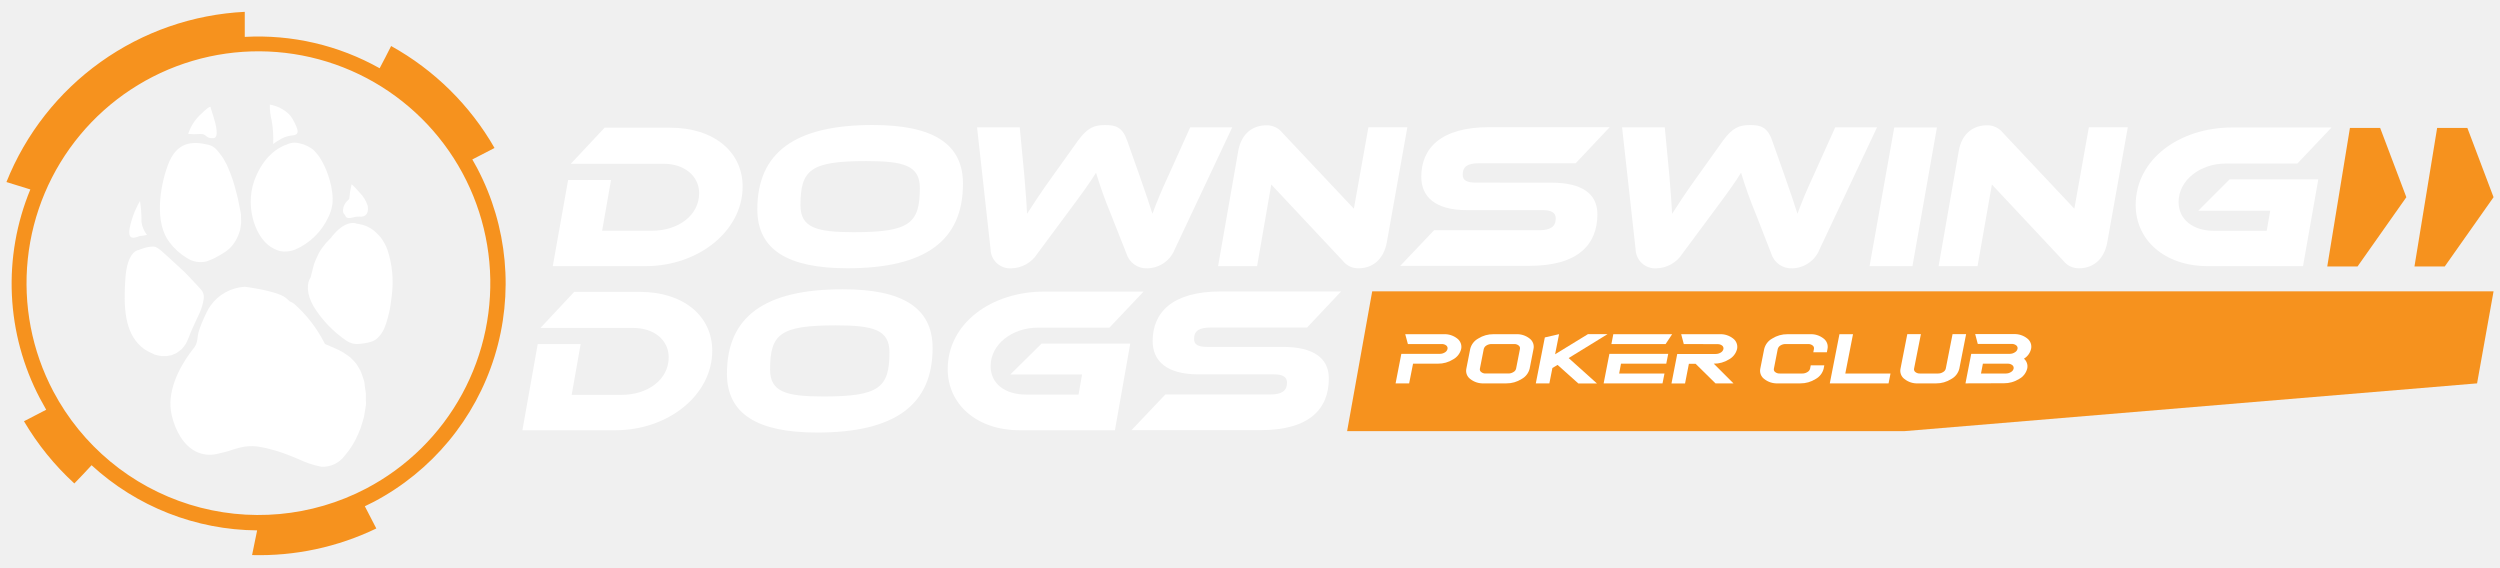
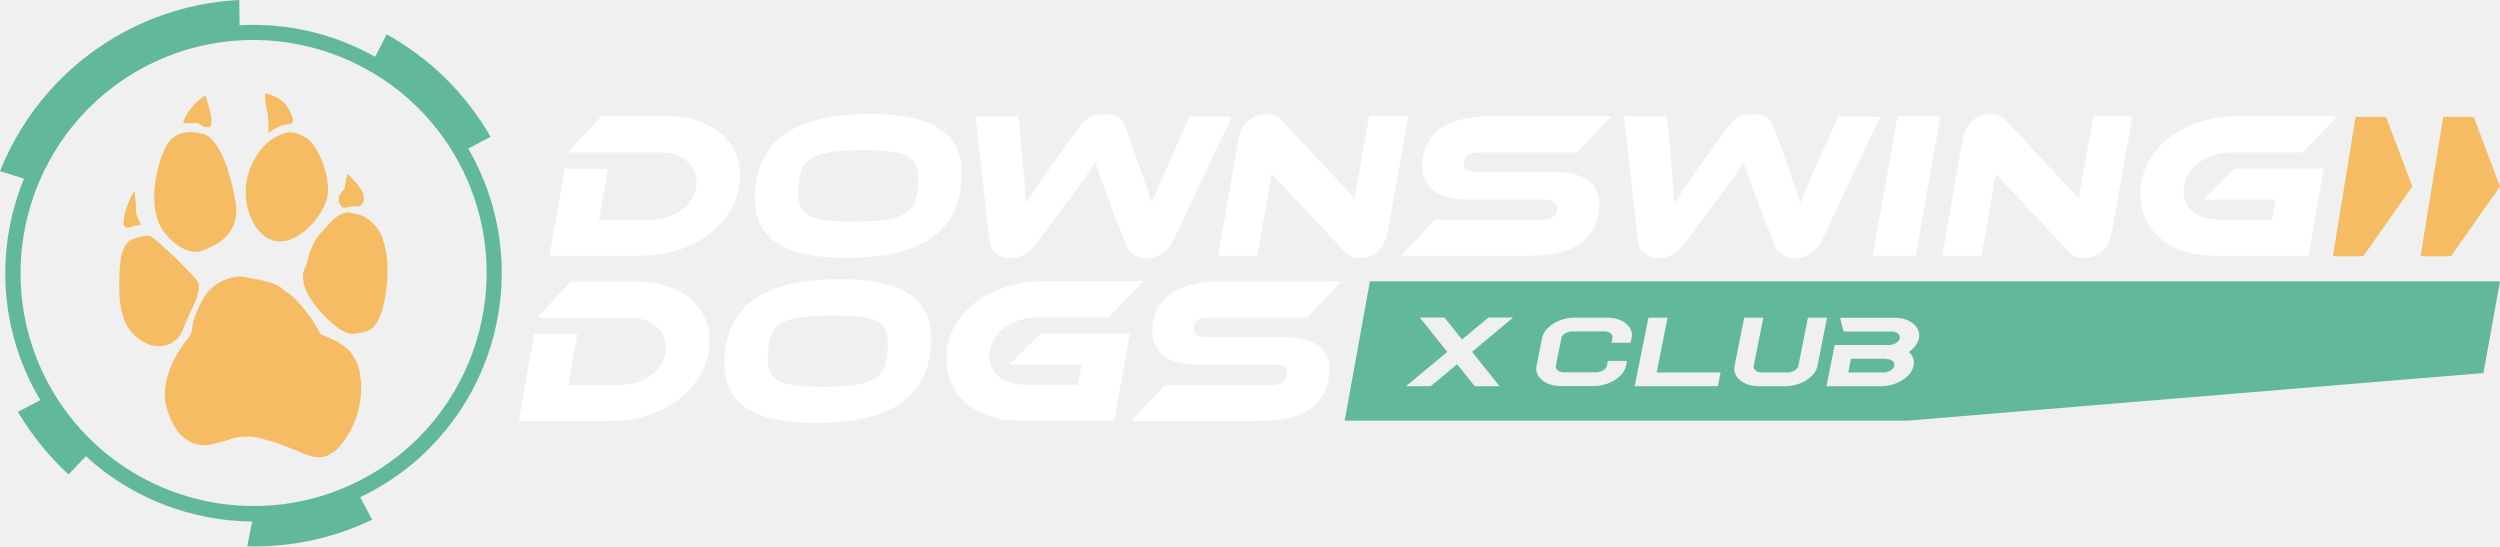
- <svg xmlns="http://www.w3.org/2000/svg" width="194" height="44" viewBox="0 0 194 44" fill="none">
-   <path d="M149.744 22.609H106.483L104.536 33.455H147.801L192.221 29.75L193.5 22.609H149.744Z" fill="#F6921E" />
-   <path d="M50.099 20.652H42.896L44.086 13.966H47.416L46.725 17.906H50.585C52.627 17.906 54.254 16.716 54.254 14.991C54.254 13.676 53.126 12.709 51.499 12.709H44.296L46.917 9.909H51.998C55.395 9.909 57.628 11.777 57.628 14.478C57.628 17.906 54.218 20.652 50.099 20.652Z" fill="white" />
-   <path d="M74.727 14.256C74.727 18.678 71.799 20.817 65.768 20.817C61.118 20.817 58.769 19.369 58.769 16.248C58.769 11.826 61.698 9.7 67.729 9.7C72.378 9.7 74.727 11.136 74.727 14.256ZM71.38 14.59C71.38 12.856 70.158 12.5 67.23 12.5C62.906 12.5 62.117 13.159 62.117 15.927C62.117 17.666 63.356 18.018 66.249 18.018C70.577 18.018 71.38 17.345 71.38 14.59Z" fill="white" />
-   <path d="M86.211 16.641C85.77 15.582 85.384 14.502 85.052 13.404C84.57 14.18 84.008 14.964 82.769 16.623L80.5 19.681C80.283 20.024 79.984 20.308 79.63 20.507C79.276 20.706 78.878 20.814 78.472 20.822C78.269 20.834 78.065 20.805 77.873 20.736C77.681 20.668 77.505 20.561 77.355 20.423C77.205 20.285 77.085 20.118 77.001 19.932C76.917 19.746 76.872 19.546 76.868 19.342L75.82 9.883H79.132L79.489 13.632C79.582 14.84 79.662 15.722 79.698 16.592C80.18 15.852 80.71 15.014 81.722 13.614L83.652 10.913C84.41 9.87 84.958 9.705 85.76 9.705C86.563 9.705 87.098 9.852 87.468 10.913L88.43 13.632C88.948 15.112 89.202 15.861 89.429 16.592C89.737 15.74 90.12 14.809 90.668 13.632L92.358 9.883H95.621L91.163 19.342C90.995 19.77 90.704 20.14 90.326 20.403C89.948 20.666 89.501 20.812 89.041 20.822C88.681 20.84 88.326 20.738 88.031 20.531C87.736 20.325 87.519 20.025 87.414 19.681L86.211 16.641Z" fill="white" />
-   <path d="M104.201 20.238L98.651 14.318L97.55 20.653H94.523L96.084 11.738C96.329 10.302 97.274 9.723 98.272 9.723C98.51 9.717 98.745 9.766 98.96 9.867C99.175 9.967 99.364 10.116 99.511 10.302L105.061 16.195L106.189 9.874H109.211L107.62 18.789C107.361 20.225 106.412 20.818 105.449 20.818C105.21 20.828 104.971 20.78 104.754 20.68C104.537 20.579 104.347 20.427 104.201 20.238Z" fill="white" />
-   <path d="M120.392 14.175C122.723 14.175 123.958 15.009 123.958 16.618C123.958 18.949 122.496 20.63 118.666 20.63H108.659L111.285 17.866H119.438C120.329 17.866 120.726 17.576 120.726 16.948C120.726 16.502 120.387 16.306 119.714 16.306H113.826C111.383 16.306 110.291 15.276 110.291 13.716C110.291 11.527 111.784 9.869 115.551 9.869H124.912L122.273 12.668H114.793C113.901 12.668 113.505 12.909 113.505 13.56C113.505 14.006 113.843 14.171 114.534 14.171L120.392 14.175Z" fill="white" />
-   <path d="M136.265 16.641C135.825 15.582 135.438 14.502 135.106 13.404C134.625 14.18 134.063 14.964 132.824 16.623L130.555 19.681C130.338 20.024 130.039 20.308 129.685 20.507C129.331 20.706 128.933 20.814 128.527 20.822C128.323 20.834 128.119 20.805 127.928 20.736C127.736 20.668 127.559 20.561 127.41 20.423C127.26 20.285 127.139 20.118 127.056 19.932C126.972 19.746 126.926 19.546 126.922 19.342L125.874 9.883H129.186L129.543 13.632C129.637 14.84 129.717 15.722 129.752 16.592C130.234 15.852 130.764 15.014 131.776 13.614L133.706 10.913C134.464 9.87 135.012 9.705 135.815 9.705C136.617 9.705 137.152 9.852 137.522 10.913L138.485 13.632C139.002 15.112 139.256 15.861 139.483 16.592C139.791 15.74 140.174 14.809 140.723 13.632L142.412 9.883H145.657L141.2 19.342C141.032 19.77 140.74 20.14 140.363 20.403C139.985 20.666 139.538 20.812 139.078 20.822C138.718 20.84 138.363 20.738 138.068 20.531C137.773 20.325 137.556 20.025 137.451 19.681L136.265 16.641Z" fill="white" />
-   <path d="M148.407 20.652H145.078L146.994 9.892H150.306L148.407 20.652Z" fill="white" />
-   <path d="M160.117 20.238L154.572 14.318L153.458 20.653H150.435L151.995 11.737C152.236 10.302 153.186 9.723 154.184 9.723C154.421 9.717 154.657 9.766 154.872 9.867C155.087 9.967 155.276 10.116 155.423 10.302L160.969 16.195L162.096 9.874H165.119L163.527 18.789C163.273 20.225 162.324 20.817 161.356 20.817C161.119 20.826 160.882 20.778 160.667 20.677C160.451 20.577 160.263 20.426 160.117 20.238Z" fill="white" />
-   <path d="M173.017 13.917H179.9L178.714 20.652H171.328C167.967 20.652 165.729 18.628 165.729 15.909C165.729 12.37 169.108 9.892 173.227 9.892H180.929L178.277 12.691H172.727C170.748 12.691 169.059 13.961 169.059 15.682C169.059 17.019 170.155 17.911 171.809 17.911H175.897L176.169 16.351H170.588L173.017 13.917Z" fill="white" />
-   <path d="M47.741 33.388H40.538L41.728 26.701H45.058L44.362 30.642H48.223C50.269 30.642 51.891 29.452 51.891 27.731C51.891 26.394 50.768 25.449 49.141 25.449H41.938L44.559 22.649H49.64C53.032 22.649 55.27 24.513 55.27 27.218C55.27 30.651 51.86 33.388 47.741 33.388Z" fill="white" />
-   <path d="M72.37 27C72.37 31.426 69.441 33.566 63.41 33.566C58.761 33.566 56.411 32.117 56.411 28.997C56.411 24.571 59.34 22.449 65.371 22.449C70.02 22.435 72.37 23.88 72.37 27ZM69.022 27.339C69.022 25.6 67.8 25.248 64.872 25.248C60.544 25.248 59.759 25.908 59.759 28.676C59.759 30.41 60.994 30.767 63.891 30.767C68.219 30.767 69.022 30.089 69.022 27.339Z" fill="white" />
-   <path d="M80.83 26.661H87.708L86.518 33.388H79.141C75.775 33.388 73.542 31.359 73.542 28.64C73.542 25.101 76.921 22.627 81.035 22.627H88.742L86.09 25.426H80.54C78.561 25.426 76.872 26.697 76.872 28.417C76.872 29.755 77.964 30.619 79.622 30.619H83.696L83.968 29.059H78.401L80.83 26.661Z" fill="white" />
-   <path d="M99.552 26.92C101.883 26.92 103.118 27.758 103.118 29.367C103.118 31.698 101.651 33.379 97.822 33.379H87.806L90.431 30.611H98.585C99.476 30.611 99.873 30.321 99.873 29.697C99.873 29.251 99.534 29.05 98.856 29.05H92.986C90.543 29.05 89.446 28.021 89.446 26.461C89.446 24.272 90.944 22.618 94.706 22.618H104.067L101.428 25.418H93.949C93.057 25.418 92.66 25.658 92.66 26.309C92.66 26.755 92.999 26.92 93.69 26.92H99.552Z" fill="white" />
-   <path d="M109.252 26.697L109.046 25.934H112.033C112.411 25.916 112.783 26.035 113.081 26.269C113.203 26.361 113.297 26.486 113.352 26.63C113.406 26.773 113.419 26.93 113.388 27.08C113.346 27.25 113.268 27.41 113.161 27.549C113.053 27.688 112.918 27.803 112.764 27.887C112.411 28.11 112.001 28.226 111.583 28.221H109.653L109.35 29.75H108.298L108.743 27.459H111.725C111.866 27.461 112.004 27.422 112.122 27.348C112.173 27.32 112.218 27.281 112.253 27.235C112.288 27.189 112.313 27.136 112.327 27.08C112.338 27.03 112.335 26.978 112.317 26.93C112.3 26.882 112.269 26.84 112.229 26.808C112.128 26.731 112.004 26.692 111.877 26.697H109.252Z" fill="white" />
-   <path d="M117.649 25.934C118.027 25.916 118.399 26.035 118.697 26.269C118.82 26.36 118.914 26.486 118.968 26.63C119.022 26.774 119.033 26.93 119 27.08L118.701 28.605C118.659 28.775 118.582 28.935 118.475 29.074C118.367 29.213 118.232 29.328 118.077 29.411C117.724 29.636 117.314 29.754 116.896 29.75H115.14C114.761 29.767 114.389 29.647 114.092 29.411C113.969 29.321 113.874 29.196 113.821 29.053C113.767 28.91 113.756 28.754 113.789 28.605L114.088 27.08C114.129 26.909 114.206 26.748 114.314 26.608C114.421 26.469 114.557 26.353 114.712 26.269C115.065 26.045 115.475 25.929 115.893 25.934H117.649ZM115.741 26.697C115.603 26.697 115.467 26.735 115.349 26.808C115.298 26.837 115.253 26.877 115.217 26.923C115.181 26.97 115.155 27.023 115.14 27.08L114.841 28.605C114.829 28.654 114.833 28.706 114.851 28.754C114.869 28.802 114.901 28.843 114.943 28.872C115.041 28.951 115.165 28.991 115.291 28.983H117.047C117.186 28.986 117.323 28.947 117.44 28.872C117.492 28.845 117.538 28.808 117.574 28.761C117.61 28.715 117.636 28.662 117.649 28.605L117.948 27.08C117.959 27.03 117.955 26.977 117.937 26.929C117.919 26.881 117.887 26.839 117.845 26.808C117.746 26.731 117.623 26.692 117.498 26.697H115.741Z" fill="white" />
-   <path d="M120.467 28.556L120.231 29.751H119.179L119.879 26.185L120.984 25.931L120.676 27.491L123.222 25.931H124.742L121.728 27.785L123.922 29.755H122.477L120.868 28.316L120.467 28.556Z" fill="white" />
-   <path d="M125.647 28.984H129.164L129.012 29.751H124.443L124.889 27.46H129.454L129.302 28.222H125.789L125.647 28.984ZM129.253 26.697H125.045L125.192 25.935H129.757L129.253 26.697Z" fill="white" />
-   <path d="M130.661 26.697L130.46 25.934H133.443C133.821 25.916 134.193 26.035 134.49 26.269C134.613 26.361 134.707 26.486 134.761 26.63C134.816 26.773 134.829 26.93 134.798 27.08C134.755 27.25 134.678 27.41 134.57 27.549C134.463 27.688 134.328 27.803 134.174 27.887C133.819 28.11 133.407 28.226 132.988 28.221L134.517 29.75H133.122L131.579 28.23H131.058L130.759 29.759H129.707L130.153 27.468H133.135C133.275 27.47 133.413 27.431 133.532 27.357C133.583 27.328 133.627 27.29 133.662 27.244C133.698 27.198 133.723 27.145 133.737 27.089C133.748 27.039 133.744 26.987 133.727 26.939C133.71 26.891 133.679 26.849 133.639 26.817C133.538 26.74 133.413 26.701 133.287 26.706L130.661 26.697Z" fill="white" />
-   <path d="M141.814 27.08L141.765 27.334H140.713L140.762 27.08C140.773 27.03 140.769 26.977 140.751 26.929C140.733 26.881 140.701 26.839 140.66 26.808C140.56 26.732 140.437 26.692 140.312 26.697H138.556C138.417 26.696 138.281 26.735 138.164 26.808C138.112 26.837 138.068 26.877 138.032 26.923C137.996 26.97 137.969 27.023 137.954 27.08L137.655 28.605C137.643 28.654 137.646 28.706 137.663 28.753C137.681 28.801 137.712 28.843 137.753 28.872C137.853 28.951 137.979 28.991 138.106 28.984H139.862C140.001 28.986 140.137 28.947 140.254 28.872C140.306 28.845 140.351 28.807 140.387 28.761C140.423 28.715 140.449 28.662 140.464 28.605L140.513 28.351H141.565L141.516 28.605C141.474 28.775 141.397 28.935 141.289 29.074C141.182 29.213 141.046 29.328 140.892 29.412C140.539 29.636 140.128 29.753 139.71 29.75H137.954C137.575 29.767 137.204 29.647 136.907 29.412C136.782 29.322 136.687 29.197 136.633 29.054C136.578 28.911 136.566 28.755 136.599 28.605L136.902 27.08C136.944 26.909 137.021 26.748 137.128 26.608C137.236 26.469 137.371 26.353 137.526 26.269C137.879 26.046 138.29 25.929 138.707 25.935H140.459C140.839 25.915 141.212 26.034 141.511 26.269C141.634 26.361 141.727 26.487 141.781 26.631C141.835 26.774 141.846 26.93 141.814 27.08Z" fill="white" />
-   <path d="M143.196 28.984H146.704L146.552 29.751H141.992L142.741 25.935H143.793L143.196 28.984Z" fill="white" />
-   <path d="M147.48 28.605L148.006 25.931H149.062L148.532 28.605C148.521 28.655 148.525 28.707 148.544 28.754C148.562 28.802 148.593 28.843 148.634 28.873C148.734 28.951 148.86 28.991 148.987 28.984H150.391C150.53 28.986 150.666 28.948 150.783 28.873C150.835 28.845 150.88 28.807 150.916 28.761C150.952 28.715 150.978 28.662 150.992 28.605L151.518 25.931H152.57L152.044 28.605C152.003 28.776 151.925 28.936 151.818 29.075C151.71 29.214 151.575 29.329 151.42 29.412C151.068 29.637 150.657 29.755 150.239 29.751H148.835C148.456 29.768 148.084 29.648 147.787 29.412C147.663 29.322 147.568 29.198 147.514 29.054C147.459 28.911 147.447 28.755 147.48 28.605Z" fill="white" />
-   <path d="M152.521 29.75L152.967 27.459H155.949C156.094 27.46 156.235 27.419 156.355 27.339C156.406 27.311 156.45 27.273 156.486 27.227C156.521 27.18 156.546 27.128 156.56 27.071C156.571 27.021 156.567 26.968 156.549 26.92C156.531 26.872 156.499 26.83 156.458 26.799C156.358 26.723 156.235 26.683 156.11 26.688H153.475L153.275 25.926H156.261C156.639 25.907 157.012 26.026 157.309 26.26C157.432 26.352 157.526 26.477 157.58 26.621C157.634 26.765 157.645 26.921 157.612 27.071C157.575 27.229 157.508 27.377 157.413 27.508C157.318 27.639 157.198 27.75 157.059 27.834C157.166 27.926 157.247 28.046 157.291 28.18C157.336 28.314 157.344 28.458 157.313 28.596C157.272 28.766 157.194 28.926 157.087 29.065C156.979 29.204 156.844 29.319 156.689 29.403C156.337 29.627 155.926 29.745 155.508 29.741L152.521 29.75ZM153.725 28.984H155.655C155.794 28.986 155.931 28.947 156.047 28.872C156.099 28.845 156.144 28.807 156.181 28.761C156.217 28.715 156.243 28.662 156.257 28.605C156.267 28.554 156.263 28.502 156.245 28.454C156.227 28.406 156.195 28.364 156.154 28.333C156.054 28.256 155.929 28.216 155.802 28.221H153.872L153.725 28.984Z" fill="white" />
-   <path d="M184.7 9.927H182.355L180.595 20.679H182.944L186.733 15.303L184.7 9.927Z" fill="#F6921E" />
-   <path d="M191.467 9.927H189.122L187.362 20.679H189.711L193.5 15.303L191.467 9.927Z" fill="#F6921E" />
-   <path d="M29.202 41.01L28.311 39.285C28.543 39.173 28.757 39.062 29.006 38.942C33.503 36.572 36.875 32.513 38.379 27.658C39.884 22.803 39.399 17.549 37.03 13.052C36.91 12.82 36.78 12.606 36.651 12.374L38.376 11.483C36.473 8.163 33.698 5.427 30.352 3.571C30.063 4.15 29.764 4.725 29.461 5.296C26.274 3.506 22.644 2.662 18.994 2.862C18.994 2.211 18.994 1.565 18.994 0.918C14.971 1.118 11.089 2.468 7.81 4.81C4.531 7.151 1.994 10.385 0.5 14.126L2.354 14.701C1.283 17.291 0.794 20.085 0.922 22.885C1.05 25.685 1.792 28.423 3.094 30.905C3.25 31.203 3.415 31.497 3.585 31.796L1.86 32.688C2.915 34.482 4.233 36.109 5.769 37.515C6.215 37.069 6.66 36.579 7.106 36.102C10.613 39.322 15.192 41.124 19.953 41.157C19.824 41.799 19.69 42.436 19.561 43.074C22.893 43.164 26.199 42.456 29.202 41.01ZM4.133 30.365C2.473 27.216 1.785 23.645 2.156 20.104C2.526 16.563 3.939 13.212 6.214 10.474C8.49 7.736 11.527 5.735 14.94 4.723C18.353 3.712 21.99 3.735 25.39 4.791C28.79 5.847 31.8 7.887 34.04 10.654C36.28 13.421 37.649 16.791 37.974 20.336C38.298 23.881 37.564 27.443 35.864 30.571C34.164 33.699 31.574 36.252 28.422 37.907C24.2 40.119 19.272 40.567 14.72 39.154C10.167 37.74 6.36 34.58 4.133 30.365Z" fill="#F6921E" />
-   <path d="M21.291 19.315L21.402 19.364C21.502 19.416 21.608 19.455 21.718 19.48C21.889 19.519 22.065 19.531 22.24 19.515C22.471 19.5 22.698 19.449 22.913 19.364C24.056 18.867 24.975 17.963 25.49 16.828C25.641 16.52 25.743 16.191 25.793 15.851C25.828 15.525 25.82 15.195 25.77 14.871C25.734 14.569 25.671 14.27 25.583 13.979C25.513 13.722 25.426 13.468 25.325 13.221C25.175 12.849 24.99 12.492 24.772 12.156C24.598 11.929 24.487 11.808 24.487 11.808C24.397 11.693 24.289 11.593 24.166 11.514C23.78 11.253 23.333 11.099 22.869 11.068C22.649 11.073 22.433 11.127 22.236 11.224C22.108 11.261 21.986 11.312 21.87 11.376C21.335 11.634 20.341 12.339 19.721 14.05C18.977 16.195 19.9 18.7 21.291 19.315Z" fill="white" />
-   <path d="M21.197 11.176C21.404 11.013 21.626 10.871 21.861 10.752C21.863 10.727 21.863 10.701 21.861 10.676C21.863 10.701 21.863 10.727 21.861 10.752C22.092 10.628 22.345 10.55 22.605 10.52C23.269 10.471 23.22 10.177 22.703 9.228C22.628 9.097 22.536 8.975 22.431 8.867C22.02 8.472 21.5 8.211 20.938 8.118C20.932 8.54 20.982 8.961 21.085 9.37C21.189 9.966 21.227 10.572 21.197 11.176Z" fill="white" />
-   <path d="M14.505 20.023C14.729 20.171 14.981 20.27 15.245 20.314C15.509 20.358 15.779 20.348 16.039 20.282L16.44 20.126C16.593 20.058 16.741 19.982 16.886 19.899C17.076 19.798 17.26 19.688 17.439 19.569C17.662 19.428 17.86 19.252 18.027 19.047C18.209 18.821 18.359 18.57 18.473 18.303C18.522 18.156 18.589 18.009 18.629 17.857C18.669 17.706 18.682 17.532 18.704 17.362C18.727 17.193 18.704 17.055 18.704 16.916V16.801V16.662L18.664 16.431C18.553 15.816 18.424 15.196 18.263 14.648C18.125 14.11 17.944 13.584 17.724 13.074C17.647 12.873 17.551 12.679 17.439 12.495C17.364 12.345 17.276 12.204 17.175 12.071L16.908 11.732C16.741 11.505 16.507 11.337 16.239 11.251C14.902 10.921 13.703 10.992 13.03 12.807C12.357 14.621 12.009 17.349 13.155 18.802C13.521 19.293 13.98 19.708 14.505 20.023Z" fill="white" />
-   <path d="M15.468 10.4H15.54C16.084 10.373 15.905 10.765 16.561 10.721C17.006 10.69 16.779 9.718 16.561 9.036C16.453 8.666 16.347 8.38 16.347 8.38C16.347 8.38 16.467 7.997 15.624 8.826C15.151 9.248 14.799 9.788 14.604 10.391C14.891 10.419 15.18 10.422 15.468 10.4Z" fill="white" />
-   <path d="M10.699 18.37C10.756 18.343 10.816 18.324 10.877 18.312C11.051 18.312 11.403 18.227 11.403 18.227C11.179 17.939 11.033 17.599 10.98 17.238C10.976 17.172 10.976 17.107 10.98 17.041C10.977 16.558 10.938 16.075 10.864 15.597C10.855 15.617 10.845 15.637 10.833 15.655C10.461 16.301 10.199 17.005 10.057 17.737C9.906 18.628 10.405 18.472 10.699 18.37Z" fill="white" />
-   <path d="M26.733 16.64L26.777 16.694C26.867 17.001 27.139 16.93 27.433 16.863C27.577 16.819 27.728 16.801 27.878 16.809C28.324 16.858 28.641 16.627 28.534 15.972C28.412 15.586 28.2 15.236 27.914 14.951C27.718 14.72 27.508 14.501 27.286 14.295C27.195 14.664 27.134 15.04 27.103 15.419L27.058 15.472C27.058 15.512 26.983 15.543 26.956 15.579C26.841 15.69 26.751 15.823 26.693 15.972C26.658 16.054 26.635 16.141 26.626 16.23C26.614 16.311 26.614 16.394 26.626 16.475C26.65 16.537 26.686 16.593 26.733 16.64Z" fill="white" />
-   <path d="M28.275 29.652C28.243 29.522 28.203 29.394 28.155 29.269C28.11 29.144 28.07 29.024 28.03 28.904C27.982 28.782 27.921 28.665 27.847 28.556C27.738 28.344 27.597 28.15 27.428 27.981L27.201 27.749C27.112 27.673 27.027 27.624 26.947 27.562C26.669 27.36 26.37 27.19 26.055 27.054L25.235 26.702C25.198 26.657 25.169 26.608 25.146 26.555C24.566 25.434 23.785 24.429 22.841 23.59C22.733 23.506 22.613 23.436 22.485 23.385C22.373 23.278 22.267 23.185 22.173 23.109C21.473 22.556 18.995 22.253 18.995 22.253C18.465 22.283 17.95 22.433 17.487 22.691C17.023 22.948 16.625 23.308 16.32 23.742C16.213 23.896 16.119 24.058 16.039 24.228C15.415 25.52 15.344 25.98 15.322 26.269C15.304 26.574 15.183 26.863 14.978 27.089C14.965 27.11 14.95 27.129 14.934 27.147C14.917 27.172 14.899 27.196 14.88 27.219L14.689 27.473C13.873 28.618 12.906 30.473 13.325 32.211C13.61 33.455 14.252 34.56 15.197 35.037C15.712 35.292 16.301 35.357 16.86 35.22L17.087 35.166C17.23 35.126 17.452 35.091 17.724 35.002C17.996 34.913 18.322 34.801 18.701 34.716C19.122 34.616 19.559 34.593 19.989 34.65C20.221 34.699 20.466 34.725 20.715 34.788L21.5 35.002C22.017 35.162 22.561 35.376 23.118 35.608C23.694 35.889 24.303 36.095 24.932 36.218C25.28 36.238 25.628 36.17 25.944 36.023C26.259 35.875 26.534 35.651 26.742 35.372C27.178 34.87 27.532 34.303 27.79 33.691C27.924 33.404 28.033 33.106 28.115 32.8L28.244 32.354C28.271 32.198 28.293 32.046 28.32 31.908C28.347 31.77 28.364 31.605 28.391 31.462C28.418 31.32 28.391 31.159 28.391 31.017C28.391 30.874 28.391 30.722 28.391 30.571C28.391 30.419 28.351 30.277 28.329 30.125C28.306 29.974 28.298 29.791 28.275 29.652Z" fill="white" />
-   <path d="M30.072 19.4C29.939 19.036 29.751 18.695 29.514 18.388C29.447 18.306 29.374 18.229 29.296 18.156L29.216 18.08C28.863 17.724 28.408 17.485 27.914 17.398C27.807 17.435 27.691 17.435 27.584 17.398C27.693 17.435 27.81 17.435 27.919 17.398C27.838 17.377 27.756 17.362 27.673 17.354C27.621 17.33 27.566 17.315 27.508 17.309C27.205 17.269 26.519 17.34 25.672 18.468C25.672 18.468 25.507 18.62 25.293 18.865C25.195 18.994 25.066 19.132 24.945 19.311C24.822 19.486 24.717 19.675 24.633 19.872C24.537 20.068 24.452 20.269 24.379 20.474C24.317 20.666 24.281 20.853 24.236 21.009C24.152 21.308 24.103 21.531 24.103 21.531C23.804 21.945 23.76 22.801 24.348 23.799C24.996 24.843 25.856 25.738 26.871 26.43C27.156 26.632 27.504 26.724 27.852 26.688C27.852 26.688 28.008 26.688 28.297 26.634C28.464 26.611 28.628 26.574 28.788 26.523C28.891 26.496 28.989 26.452 29.078 26.394C29.186 26.34 29.282 26.265 29.358 26.171C29.542 25.979 29.693 25.757 29.804 25.516C29.92 25.249 30.014 24.973 30.085 24.691C30.152 24.415 30.241 24.107 30.285 23.799C30.33 23.492 30.379 23.18 30.41 22.863C30.552 21.698 30.436 20.516 30.072 19.4Z" fill="white" />
-   <path d="M13.712 27.388C13.837 27.294 13.97 27.205 14.095 27.098C14.214 26.968 14.322 26.829 14.421 26.683C14.492 26.532 14.563 26.402 14.635 26.215C14.857 25.587 15.196 24.949 15.49 24.281C15.648 23.936 15.755 23.569 15.807 23.193C15.82 23.092 15.82 22.991 15.807 22.89C15.787 22.783 15.748 22.68 15.691 22.587C15.581 22.444 15.462 22.309 15.334 22.181C14.866 21.677 14.443 21.209 14.033 20.844C13.239 20.099 12.695 19.622 12.695 19.622C12.52 19.447 12.32 19.297 12.103 19.177C11.657 19.007 10.765 19.4 10.765 19.4C10.765 19.4 9.874 19.426 9.727 21.628C9.58 23.83 9.673 25.77 10.953 26.897C11.131 27.055 11.329 27.188 11.541 27.294C11.541 27.294 11.697 27.379 11.987 27.512C12.173 27.568 12.364 27.609 12.557 27.633C12.669 27.633 12.794 27.633 12.923 27.633L13.324 27.561L13.712 27.388Z" fill="white" />
+ <svg xmlns="http://www.w3.org/2000/svg" id="Capa_2" data-name="Capa 2" viewBox="0 0 167.4 36.57">
+   <defs>
+     <style>
+       .cls-1 {
+         fill: #fff;
+       }
+ 
+       .cls-2 {
+         fill: #f5bc63;
+       }
+ 
+       .cls-3 {
+         fill: #62b999;
+       }
+     </style>
+   </defs>
+   <g id="Design">
+     <g>
+       <g>
+         <path class="cls-1" d="M43.04,17.12h-6.25l1.03-5.82h2.89l-.6,3.42h3.35c1.77,0,3.18-1.03,3.18-2.53,0-1.14-.98-1.98-2.39-1.98h-6.25l2.27-2.43h4.41c2.94,0,4.88,1.62,4.88,3.96,0,3-2.96,5.37-6.53,5.37Z" />
+         <path class="cls-1" d="M64.39,11.58c0,3.84-2.54,5.69-7.77,5.69-4.03,0-6.07-1.26-6.07-3.96,0-3.84,2.54-5.68,7.77-5.68,4.03,0,6.07,1.24,6.07,3.95Zm-2.9,.29c0-1.51-1.06-1.81-3.6-1.81-3.75,0-4.44,.57-4.44,2.97,0,1.51,1.07,1.81,3.59,1.81,3.75,0,4.45-.59,4.45-2.97Z" />
+         <path class="cls-1" d="M74.35,13.65c-.57-1.44-.81-2.13-1-2.8-.42,.67-.91,1.35-1.98,2.79l-1.97,2.65c-.43,.6-1,.99-1.76,.99s-1.31-.42-1.4-1.28l-.91-8.2h2.87l.31,3.25c.08,1.05,.15,1.81,.18,2.57,.42-.64,.88-1.37,1.76-2.58l1.67-2.34c.66-.91,1.13-1.05,1.83-1.05s1.16,.13,1.48,1.05l.84,2.36c.45,1.28,.67,1.94,.86,2.57,.27-.74,.6-1.53,1.07-2.57l1.46-3.25h2.83l-3.88,8.2c-.4,.86-1.1,1.28-1.84,1.28s-1.17-.38-1.41-.99l-1.03-2.64Z" />
+         <path class="cls-1" d="M89.96,16.77l-4.81-5.13-.96,5.48h-2.62l1.35-7.74c.21-1.24,1.03-1.74,1.9-1.74,.35,0,.7,.08,1.07,.5l4.81,5.13,.98-5.48h2.62l-1.38,7.73c-.22,1.24-1.05,1.76-1.88,1.76-.39,0-.68-.08-1.07-.5Z" />
+         <path class="cls-1" d="M103.99,11.51c2.02,0,3.1,.73,3.1,2.12,0,2.02-1.27,3.49-4.59,3.49h-8.69l2.27-2.4h7.07c.78,0,1.12-.25,1.12-.8,0-.38-.29-.56-.88-.56h-5.09c-2.12,0-3.07-.89-3.07-2.25,0-1.9,1.3-3.33,4.56-3.33h8.11l-2.29,2.43h-6.47c-.78,0-1.12,.21-1.12,.77,0,.38,.29,.53,.89,.53h5.08Z" />
+         <path class="cls-1" d="M117.76,13.65c-.57-1.44-.81-2.13-1-2.8-.42,.67-.91,1.35-1.98,2.79l-1.97,2.65c-.43,.6-1,.99-1.76,.99s-1.31-.42-1.39-1.28l-.91-8.2h2.87l.31,3.25c.08,1.05,.15,1.81,.18,2.57,.42-.64,.88-1.37,1.76-2.58l1.67-2.34c.66-.91,1.13-1.05,1.83-1.05s1.16,.13,1.48,1.05l.84,2.36c.45,1.28,.67,1.94,.86,2.57,.27-.74,.6-1.53,1.07-2.57l1.46-3.25h2.83l-3.88,8.2c-.4,.86-1.1,1.28-1.84,1.28s-1.17-.38-1.41-.99l-1.03-2.64Z" />
+         <path class="cls-1" d="M128.29,17.12h-2.89l1.66-9.33h2.87l-1.65,9.33Z" />
+         <path class="cls-1" d="M138.45,16.77l-4.81-5.13-.96,5.48h-2.62l1.35-7.74c.21-1.24,1.03-1.74,1.9-1.74,.35,0,.7,.08,1.07,.5l4.81,5.13,.98-5.48h2.62l-1.38,7.73c-.22,1.24-1.05,1.76-1.88,1.76-.39,0-.68-.08-1.07-.5Z" />
+         <path class="cls-1" d="M149.63,11.29h5.97l-1.03,5.83h-6.4c-2.92,0-4.85-1.76-4.85-4.12,0-3.07,2.93-5.22,6.5-5.22h6.68l-2.3,2.43h-4.81c-1.72,0-3.18,1.1-3.18,2.59,0,1.16,.95,1.91,2.39,1.91h3.54l.24-1.35h-4.84l2.11-2.08Z" />
+       </g>
+       <g>
+         <path class="cls-1" d="M40.99,28.18h-6.25l1.03-5.82h2.89l-.6,3.42h3.35c1.77,0,3.18-1.03,3.18-2.52,0-1.14-.98-1.98-2.39-1.98h-6.25l2.27-2.43h4.41c2.94,0,4.88,1.62,4.88,3.96,0,3-2.96,5.37-6.53,5.37Z" />
+         <path class="cls-1" d="M62.35,22.64c0,3.84-2.54,5.69-7.77,5.69-4.03,0-6.07-1.26-6.07-3.96,0-3.84,2.54-5.68,7.77-5.68,4.03,0,6.07,1.24,6.07,3.95Zm-2.9,.29c0-1.51-1.06-1.81-3.6-1.81-3.75,0-4.44,.57-4.44,2.97,0,1.51,1.07,1.81,3.59,1.81,3.75,0,4.45-.59,4.45-2.97Z" />
+         <path class="cls-1" d="M69.68,22.34h5.97l-1.03,5.83h-6.4c-2.92,0-4.86-1.76-4.86-4.12,0-3.07,2.93-5.22,6.5-5.22h6.68l-2.3,2.43h-4.81c-1.72,0-3.18,1.1-3.18,2.59,0,1.16,.95,1.91,2.39,1.91h3.54l.24-1.35h-4.84l2.11-2.08Z" />
+         <path class="cls-1" d="M85.92,22.57c2.02,0,3.1,.73,3.1,2.12,0,2.02-1.27,3.49-4.59,3.49h-8.69l2.27-2.4h7.07c.78,0,1.12-.25,1.12-.8,0-.38-.29-.56-.88-.56h-5.09c-2.12,0-3.07-.89-3.07-2.25,0-1.9,1.3-3.33,4.56-3.33h8.1l-2.29,2.43h-6.47c-.78,0-1.12,.21-1.12,.77,0,.38,.29,.53,.89,.53h5.08Z" />
+       </g>
+       <polygon class="cls-2" points="159.77 7.83 157.73 7.83 156.21 17.16 158.24 17.16 161.53 12.49 159.77 7.83" />
+       <polygon class="cls-2" points="165.64 7.83 163.6 7.83 162.08 17.16 164.11 17.16 167.4 12.49 165.64 7.83" />
+       <path class="cls-3" d="M24.91,34.79l-.79-1.5c.2-.1,.4-.19,.6-.3,8.12-4.28,11.24-14.33,6.96-22.45-.1-.2-.22-.39-.33-.59l1.5-.79c-1.71-2.97-4.14-5.3-6.96-6.86-.25,.5-.51,1-.77,1.5-2.75-1.54-5.9-2.29-9.08-2.11,0-.56-.01-1.12-.02-1.69-2.58,.13-5.16,.8-7.59,2.08C4.45,4.18,1.56,7.56,0,11.46l1.61,.5C-.2,16.35-.12,21.49,2.27,26.03c.14,.26,.28,.51,.43,.76l-1.5,.79c.94,1.59,2.09,2.99,3.39,4.19,.39-.4,.77-.81,1.16-1.22,3.05,2.8,7.05,4.34,11.14,4.37-.11,.55-.23,1.11-.34,1.66,2.81,.08,5.67-.49,8.37-1.78ZM3.17,25.56C-.84,17.94,2.09,8.48,9.71,4.47,17.32,.46,26.78,3.4,30.79,11.01c4.01,7.62,1.08,17.07-6.54,21.08-7.62,4.01-17.07,1.08-21.08-6.54Z" />
+       <g>
+         <path class="cls-2" d="M18.05,15.99s.03,.01,.09,.04c.06,.02,.15,.09,.27,.1,.12,.02,.28,.05,.46,.03,.18-.01,.38-.05,.58-.13,.83-.3,1.73-1.14,2.24-2.2,.12-.26,.23-.57,.26-.84,.03-.3,.02-.58-.02-.85-.03-.27-.1-.53-.16-.76-.07-.24-.14-.46-.23-.66-.15-.4-.35-.71-.48-.92-.15-.2-.24-.3-.24-.3-.1-.11-.19-.2-.28-.25-.43-.25-.77-.4-1.13-.39-.18,0-.35,.04-.55,.14,0,0-.13,.03-.32,.13-.46,.23-1.33,.84-1.86,2.33-.65,1.83,.15,4,1.36,4.55Z" />
+         <path class="cls-2" d="M17.97,8.91s.25-.2,.58-.37c0-.02,0-.04,0-.07,0,.02,0,.04,0,.07,.2-.1,.43-.18,.64-.2,.58-.04,.53-.3,.09-1.12-.07-.12-.15-.22-.24-.31,0,0,0,0,0,0-.51-.54-1.29-.65-1.29-.65,0,0-.02,.53,.12,1.09,.14,.56,.1,1.57,.1,1.57Z" />
+         <path class="cls-2" d="M12.17,16.59c.55,.3,1.03,.33,1.33,.22,0,0,.13-.05,.35-.14,.12-.04,.24-.12,.39-.19,.15-.07,.31-.18,.48-.29,.17-.1,.35-.28,.51-.45,.15-.19,.3-.4,.4-.65,.04-.13,.1-.25,.13-.39,.02-.14,.05-.28,.07-.43,0-.14-.01-.27-.02-.4v-.1s-.02-.12-.02-.12l-.03-.2c-.1-.54-.21-1.07-.35-1.56-.13-.49-.29-.95-.46-1.32-.07-.19-.16-.36-.25-.51-.08-.15-.15-.28-.23-.37-.15-.19-.23-.29-.23-.29-.17-.21-.37-.36-.58-.42-1.16-.29-2.2-.22-2.79,1.35-.59,1.57-.89,3.94,.11,5.2,.4,.52,.81,.85,1.18,1.06Z" />
+         <path class="cls-2" d="M13,8.24s0,0,0,0c.02,0,.04,0,.06,0,.47-.02,.32,.32,.89,.28,.37-.02,.19-.87,.02-1.46h0c-.09-.32-.19-.57-.19-.57,0,0,.1-.33-.63,.37-.73,.7-.89,1.36-.89,1.36,0,0,.3,.05,.74,.03Z" />
+         <path class="cls-2" d="M8.87,15.15s0,0,0,0c0,0,0,0,0,.01,.06-.03,.12-.04,.15-.05,.15,0,.46-.07,.46-.07,0,0-.31-.36-.37-.86,0,0,0,0,0,0,0-.06-.01-.11-.01-.17,.01-.58-.1-1.25-.1-1.25,0,0-.01,.02-.03,.05-.11,.19-.54,.96-.67,1.81-.13,.78,.31,.64,.56,.55Z" />
+         <path class="cls-2" d="M22.77,13.67s.04,.04,.04,.04c.08,.27,.31,.21,.57,.15,0,0,0,0,0,0,.13-.03,.27-.06,.4-.04,.37,.04,.66-.16,.57-.73-.04-.27-.29-.6-.54-.89,0,0,0,0,0,0-.27-.32-.55-.57-.55-.57,0,0-.18,.82-.16,.97,0,0-.02,.02-.04,.05-.01,.04-.07,.06-.09,.09-.07,.08-.17,.19-.23,.34-.03,.07-.05,.15-.06,.23-.02,.07,.01,.16,.01,.21,0,.06,.05,.11,.07,.14Z" />
+         <path class="cls-2" d="M24.11,24.93c-.03-.12-.07-.22-.11-.33-.04-.11-.07-.21-.11-.32-.03-.12-.11-.2-.16-.3-.11-.19-.22-.37-.36-.5-.07-.07-.13-.14-.2-.2-.08-.07-.15-.11-.22-.16-.28-.22-.56-.33-.78-.44-.45-.19-.71-.31-.71-.31-.03-.04-.05-.08-.08-.13-.33-.79-1.39-2.09-2-2.57-.08-.06-.19-.12-.31-.18-.1-.09-.19-.18-.27-.24-.6-.48-2.75-.74-2.75-.74,0,0-1.43,0-2.32,1.29-.09,.13-.17,.27-.25,.42-.54,1.12-.6,1.52-.62,1.77-.03,.22-.02,.33-.3,.71-.01,.02-.02,.03-.04,.05-.02,.02-.03,.04-.05,.06-.05,.07-.11,.14-.17,.22-.71,.99-1.53,2.6-1.18,4.11,.25,1.08,.8,2.04,1.62,2.45,.42,.21,.89,.28,1.44,.16,0,0,.07-.02,.2-.05,.13-.03,.32-.07,.55-.14,.24-.06,.52-.17,.85-.25,.33-.09,.71-.09,1.12-.06,.2,.04,.41,.06,.63,.12,.22,.06,.45,.12,.68,.19,.45,.14,.92,.32,1.41,.52,.49,.19,.97,.46,1.57,.53,.61,.09,1.23-.32,1.57-.74,.38-.44,.69-.93,.91-1.46,.12-.26,.22-.52,.28-.79l.11-.4c.02-.13,.04-.27,.06-.4,.02-.13,.04-.26,.06-.39,0-.13,0-.26,0-.39,0-.13,0-.26,0-.38-.02-.13-.03-.25-.05-.38-.02-.12-.04-.25-.05-.37Z" />
+         <path class="cls-2" d="M25.66,16.04c-.07-.2-.15-.37-.24-.51-.08-.15-.17-.27-.25-.36-.07-.1-.15-.15-.19-.2-.05-.04-.07-.07-.07-.07,0,0,0,0,0,0-.29-.29-.66-.5-1.13-.59-.11,.02-.21,.02-.29-.02,.08,.04,.18,.04,.29,.02-.07-.01-.14-.03-.21-.04,0,0-.05-.03-.14-.04h0s0,0,0,0c0,0,0,0,0,0h0c-.26-.03-.86,.03-1.59,1,0,0-.14,.13-.33,.34-.09,.11-.2,.23-.3,.37-.11,.13-.18,.32-.27,.49-.08,.18-.17,.35-.22,.52-.05,.17-.09,.33-.13,.47-.07,.26-.12,.45-.12,.45-.26,.36-.29,1.1,.22,1.97,.37,.63,1.34,1.78,2.19,2.28,0,0,0,0,0,0,.31,.18,.61,.28,.85,.22,0,0,.14-.01,.37-.05,.12-.02,.26-.04,.42-.1,.08-.02,.17-.06,.25-.11,.09-.05,.18-.1,.24-.19,.17-.15,.26-.36,.38-.57,.08-.22,.2-.47,.24-.71,.06-.24,.13-.51,.17-.77,.04-.27,.08-.54,.11-.81,.11-1.09,.02-2.22-.28-3Z" />
+         <path class="cls-2" d="M11.49,22.97c.11-.08,.23-.16,.34-.25,.09-.11,.21-.23,.28-.36,.06-.13,.12-.24,.19-.41,.19-.54,.49-1.1,.74-1.68,.12-.3,.24-.6,.27-.94,.01-.08,0-.17,0-.27-.02-.09-.06-.21-.1-.26-.11-.15-.21-.24-.31-.35-.41-.43-.78-.84-1.13-1.16-.69-.65-1.16-1.06-1.16-1.06-.24-.21-.42-.37-.51-.4-.39-.15-1.18,.19-1.18,.19,0,0-.79,.02-.9,1.94-.11,1.91-.05,3.59,1.06,4.57,.16,.14,.34,.26,.51,.35,0,0,.14,.07,.39,.19,.14,.03,.3,.1,.49,.1,.1,0,.2,.02,.32,.01,.11-.02,.23-.04,.35-.06,.11-.05,.23-.1,.36-.15Z" />
+       </g>
+       <g>
+         <path class="cls-3" d="M126.29,24.02h-2.35l-.18,.92h2.35c.18,0,.34-.05,.48-.13,.14-.09,.23-.2,.25-.32,.02-.13-.02-.24-.12-.32-.11-.09-.25-.13-.43-.13Z" />
+         <path class="cls-3" d="M129.35,18.84h-37.62l-1.69,9.33h37.62l38.63-3.19,1.11-6.14h-38.05Zm-28.95,7.02h-1.65l-1.18-1.47-1.77,1.47h-1.65l2.76-2.3-1.84-2.3h1.65l1.18,1.47,1.77-1.47h1.65l-2.75,2.3,1.84,2.3Zm8.85-3.22l-.06,.31h-1.28l.06-.31c.02-.13-.02-.23-.12-.32-.11-.09-.25-.13-.43-.13h-2.14c-.18,0-.34,.05-.48,.13-.14,.09-.23,.2-.25,.32l-.37,1.84c-.03,.13,.02,.23,.12,.32,.11,.09,.25,.13,.43,.13h2.14c.18,0,.34-.05,.48-.13,.14-.09,.23-.2,.25-.32l.06-.31h1.28l-.06,.31c-.08,.38-.33,.7-.76,.97-.43,.27-.91,.4-1.44,.4h-2.14c-.53,0-.96-.13-1.28-.4-.32-.27-.45-.59-.37-.97l.37-1.84c.08-.38,.33-.7,.76-.97,.43-.27,.91-.4,1.44-.4h2.14c.53,0,.96,.13,1.28,.4,.32,.27,.45,.59,.37,.97Zm5.77,3.22h-5.56l.92-4.59h1.28l-.73,3.67h4.28l-.18,.92Zm5.93-.4c-.43,.27-.91,.4-1.44,.4h-1.71c-.53,0-.96-.13-1.28-.4-.32-.27-.45-.59-.37-.97l.64-3.22h1.28l-.64,3.22c-.03,.13,.02,.23,.12,.32,.11,.09,.25,.13,.43,.13h1.71c.18,0,.34-.05,.48-.13,.14-.09,.23-.2,.25-.32l.64-3.22h1.28l-.64,3.22c-.08,.38-.33,.7-.76,.97Zm7.54-2.81c-.07,.35-.3,.66-.67,.92,.28,.26,.38,.57,.31,.92-.08,.38-.33,.7-.76,.97-.43,.27-.91,.4-1.44,.4h-3.63l.55-2.76h3.63c.18,0,.34-.05,.48-.13,.14-.09,.23-.2,.25-.32,.02-.13-.02-.23-.12-.32-.11-.09-.25-.13-.43-.13h-3.21l-.24-.92h3.63c.53,0,.96,.13,1.28,.4,.32,.27,.45,.59,.37,.97Z" />
+       </g>
+     </g>
+   </g>
</svg>
